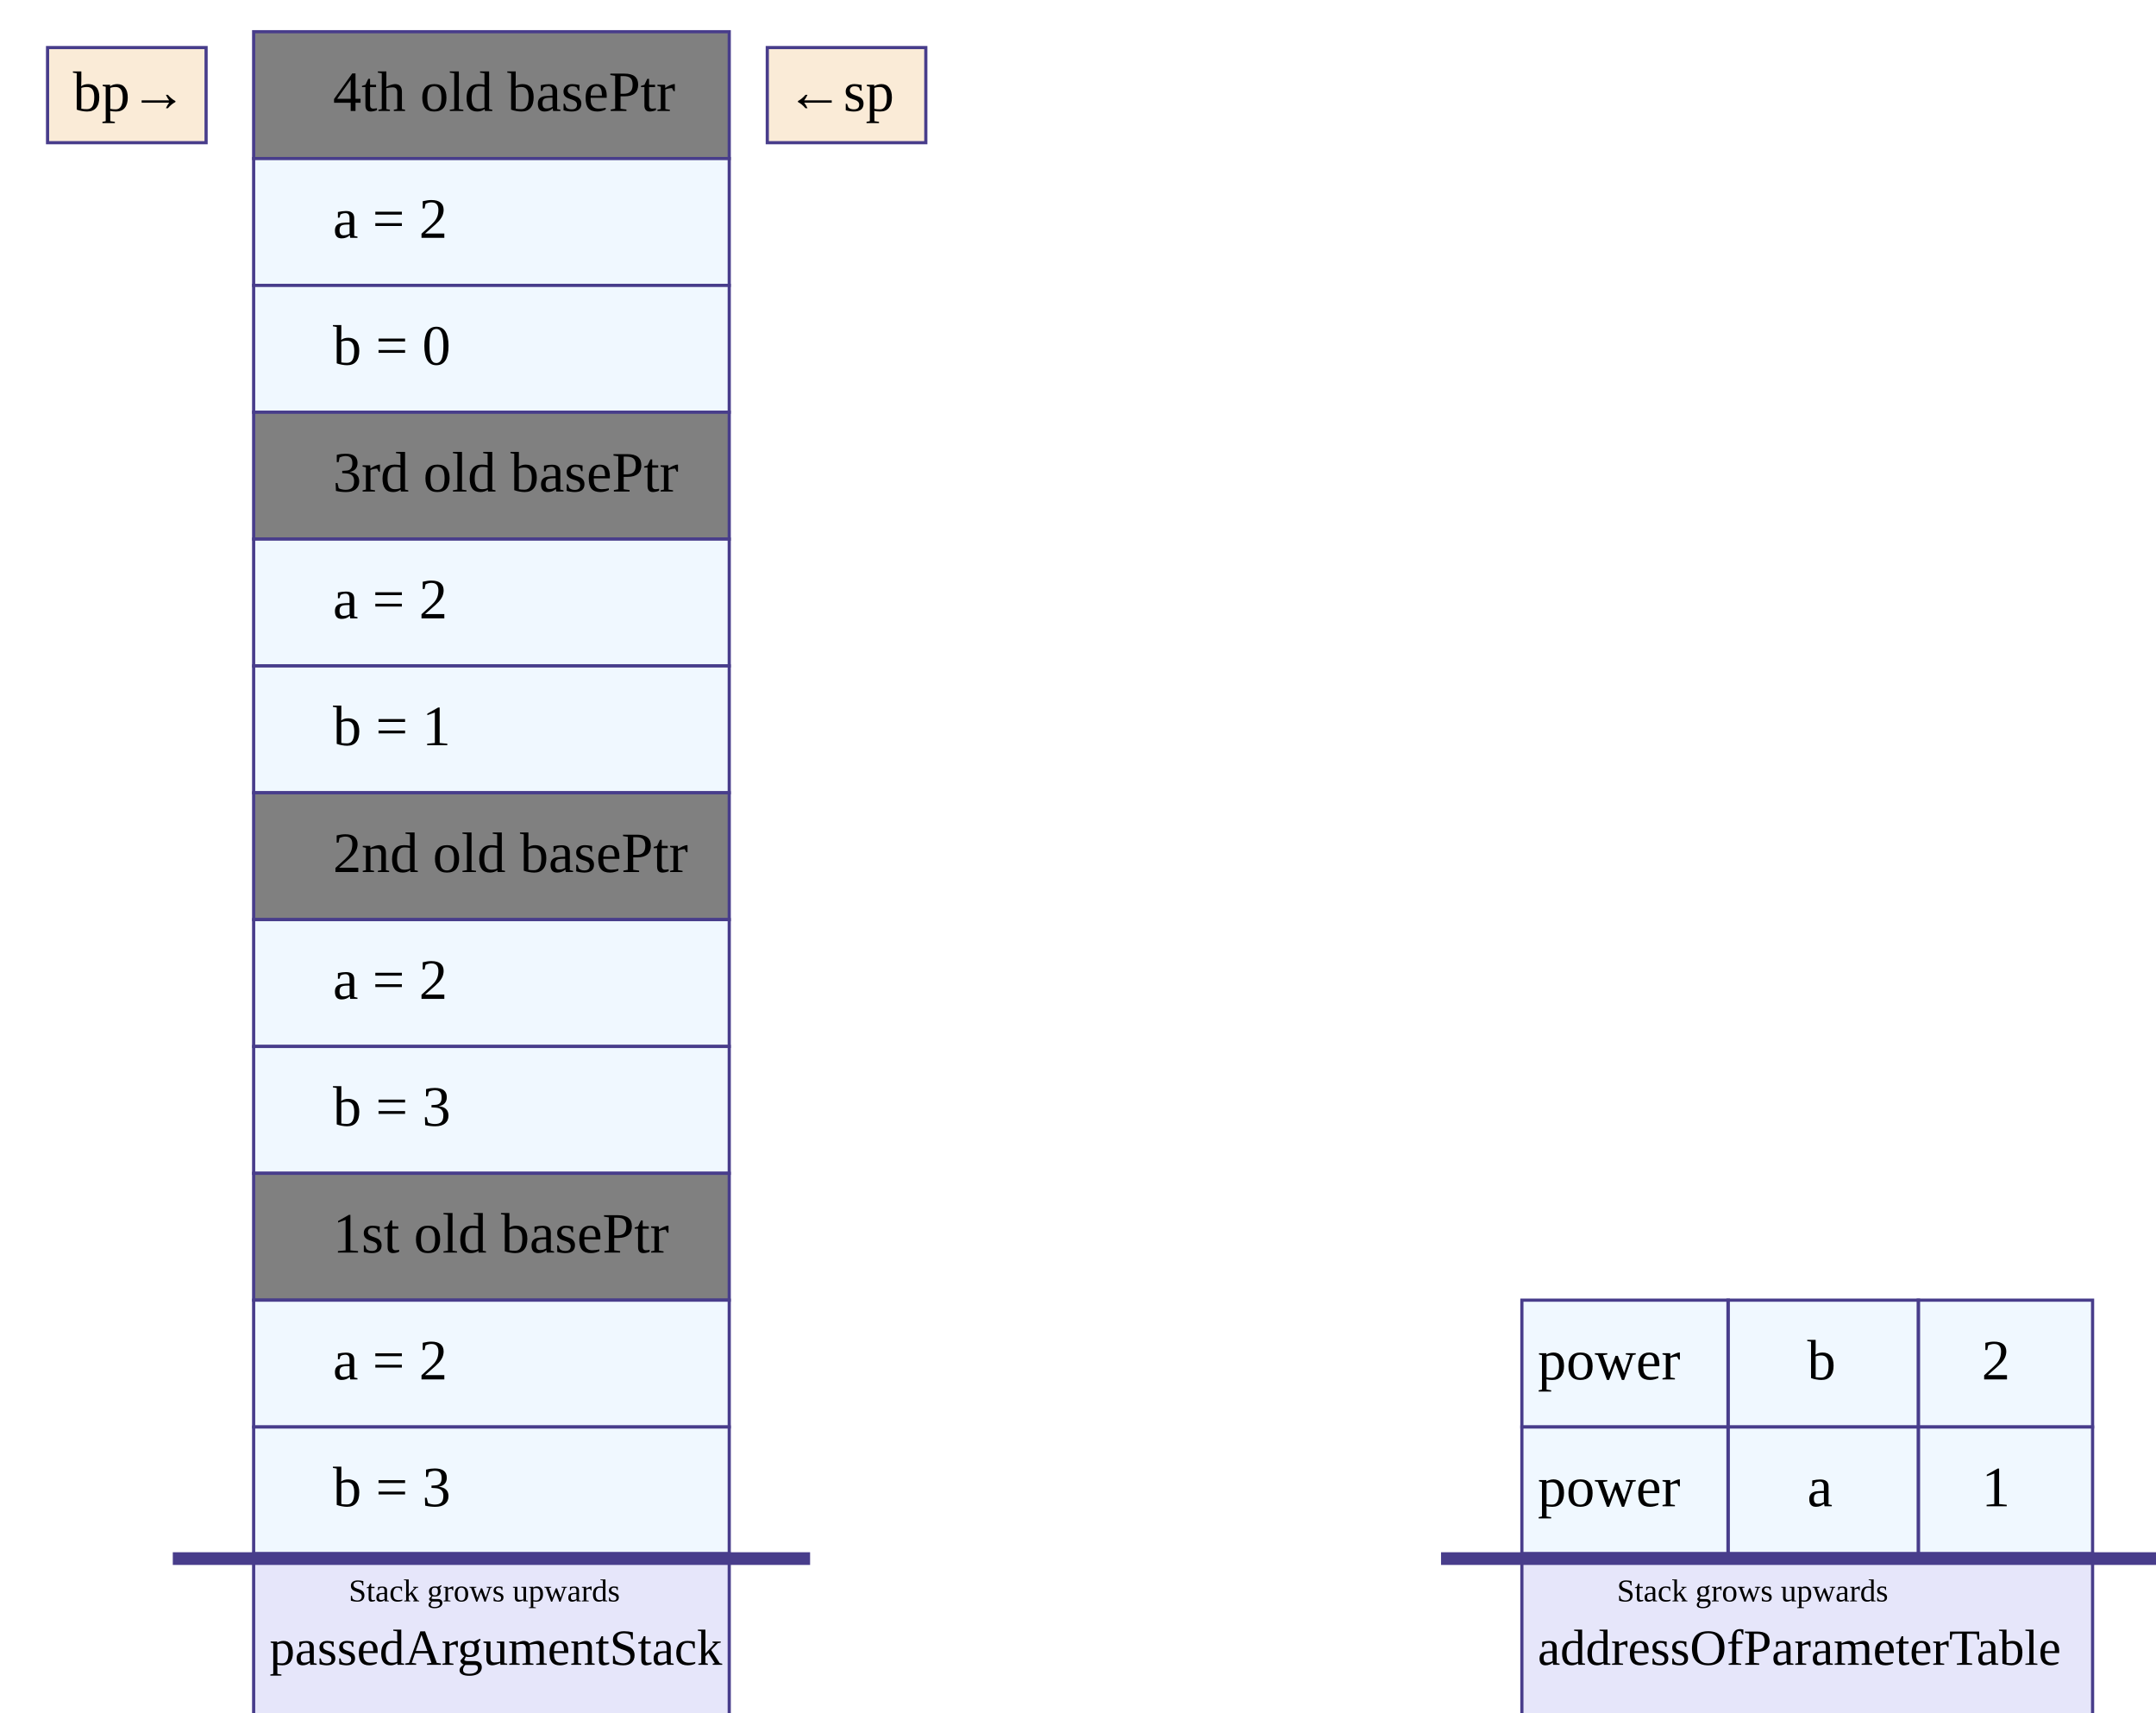
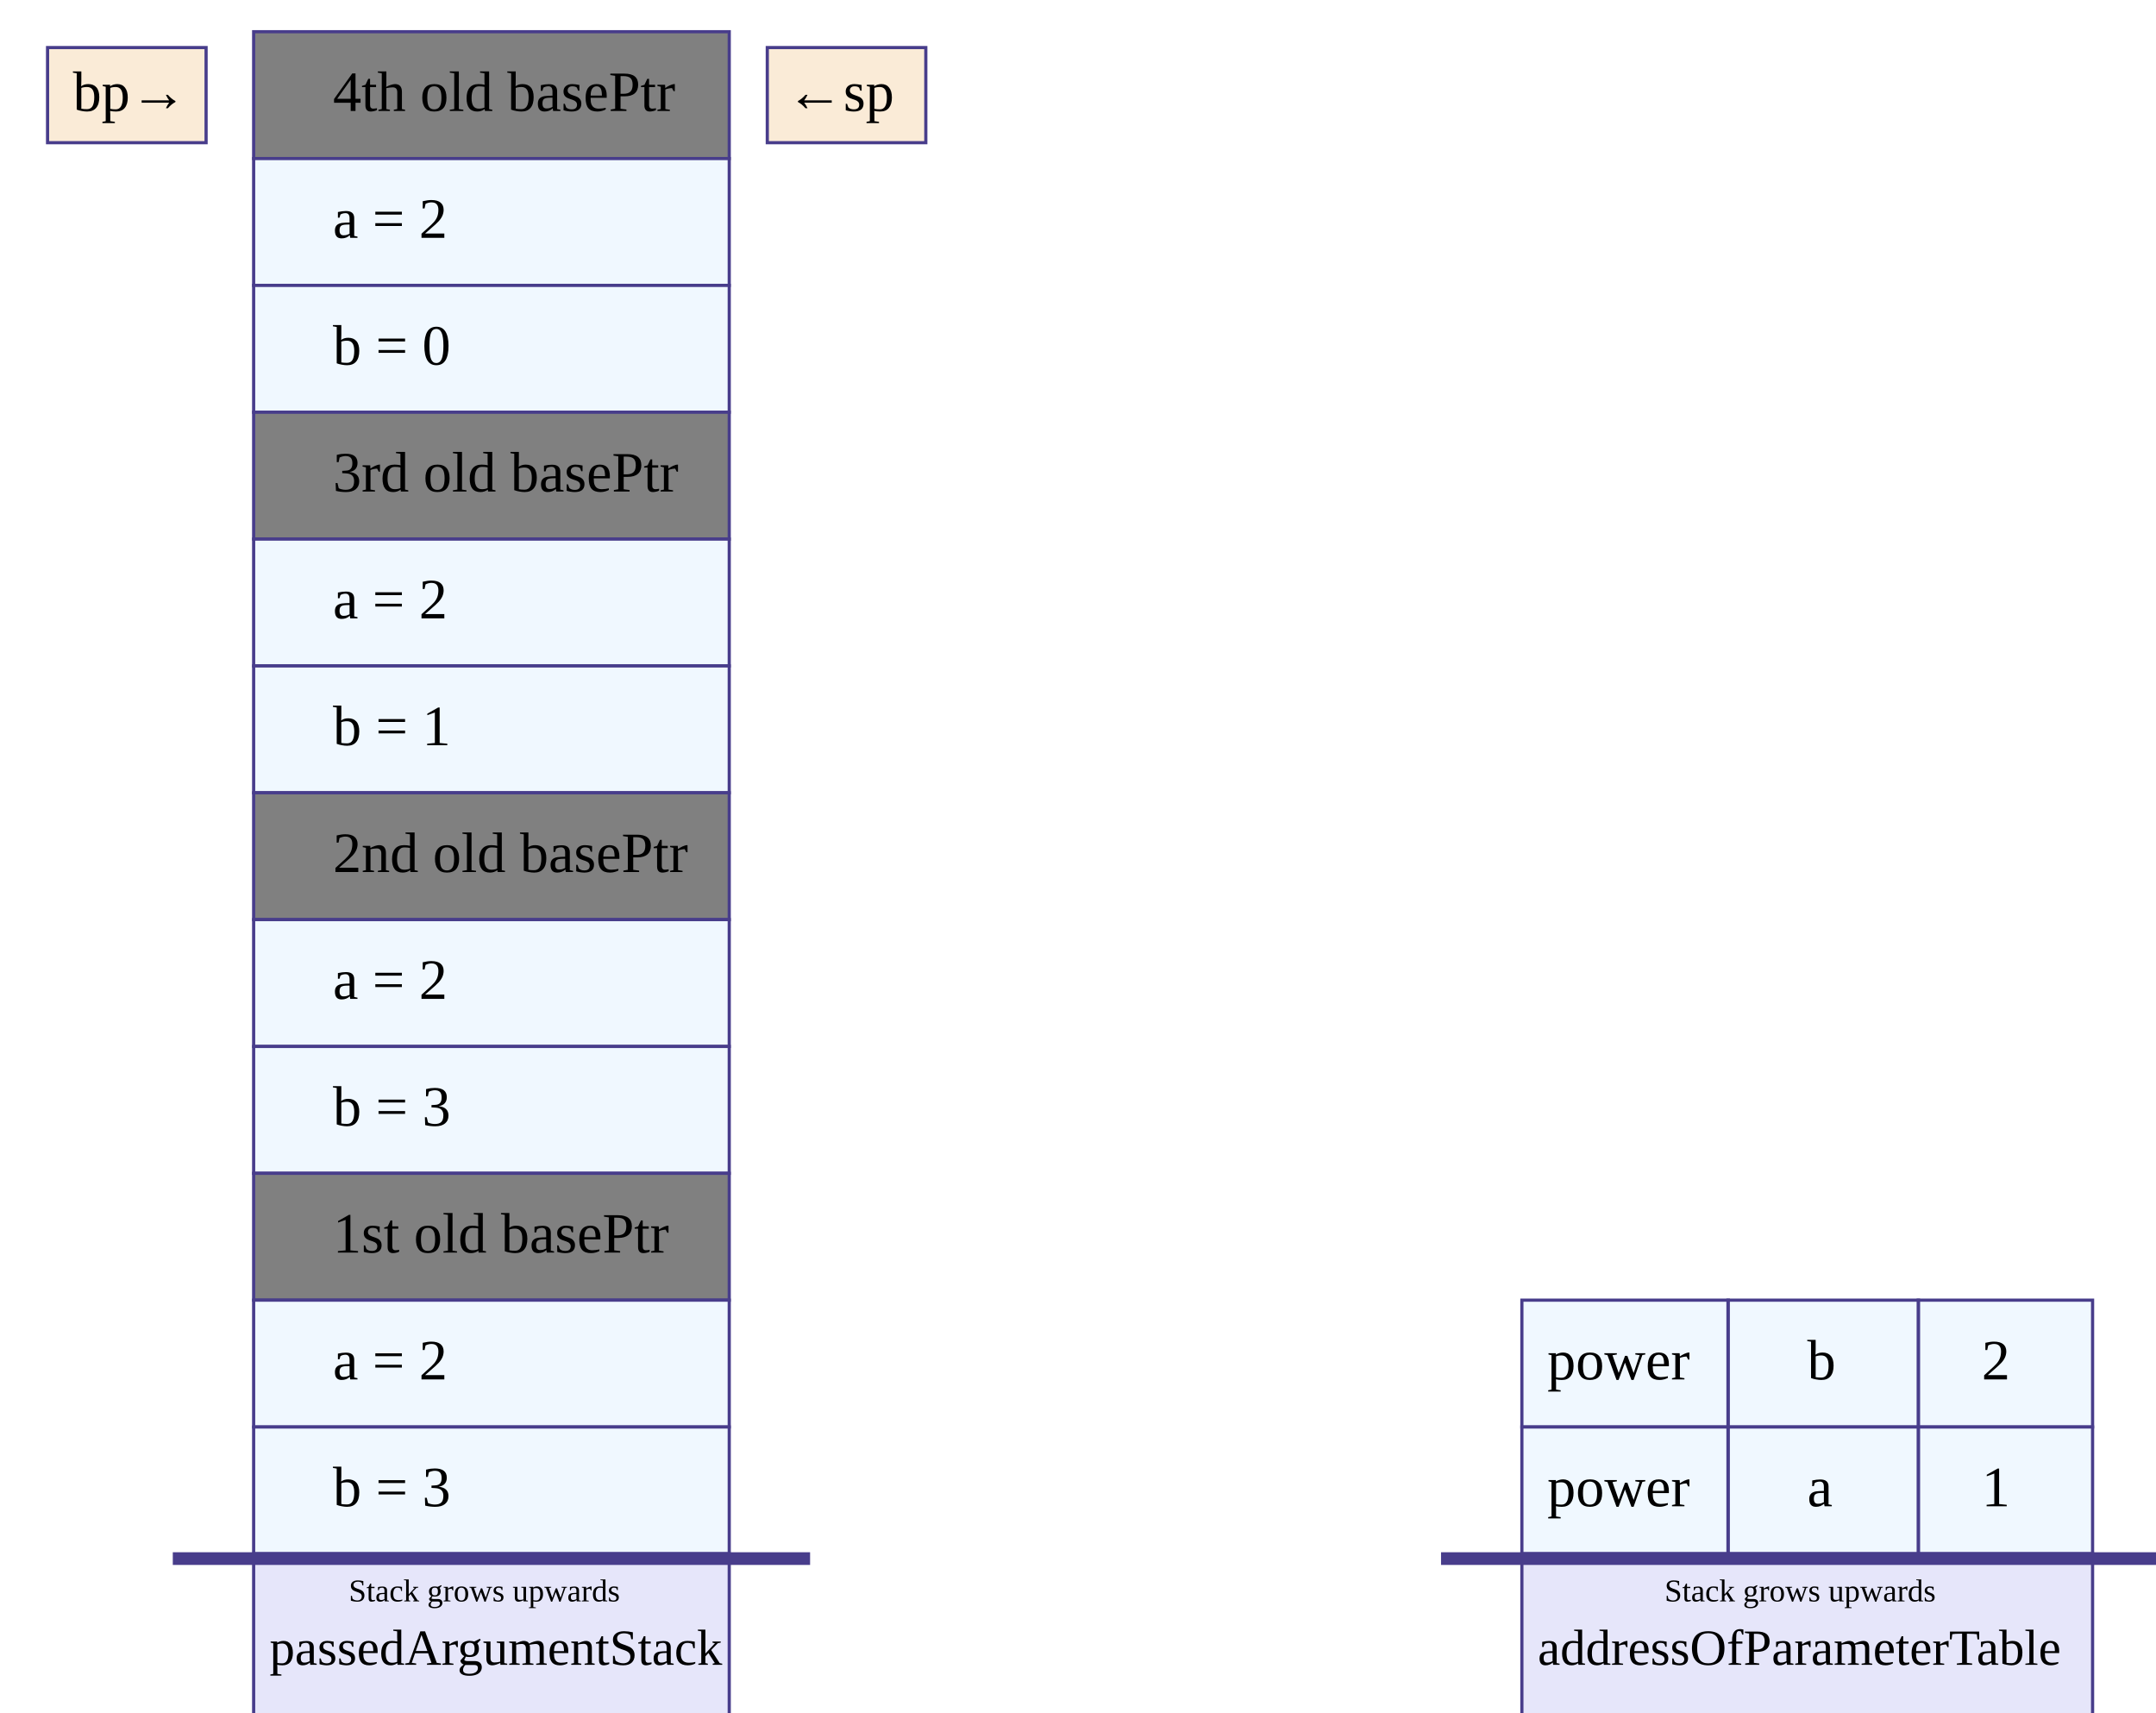
<svg xmlns="http://www.w3.org/2000/svg" width="680" height="540">
-   <rect x="15" y="15" width="50" height="30" stroke="darkslateblue" fill="antiquewhite" />
+   <path stroke="#483d8b" fill="#faebd7" d="M15 15h50v30H15z" />
  <text x="23" y="35" font-size="18">bp→</text>
-   <rect x="242" y="15" width="50" height="30" stroke="darkslateblue" fill="antiquewhite" />
+   <path stroke="#483d8b" fill="#faebd7" d="M242 15h50v30h-50z" />
  <text x="248" y="35" font-size="18">←sp</text>
-   <rect x="80" y="10" width="150" height="40" stroke="darkslateblue" fill="gray" />
+   <path stroke="#483d8b" fill="gray" d="M80 10h150v40H80z" />
  <text x="105" y="35" font-size="18">4th old basePtr</text>
-   <rect x="80" y="50" width="150" height="40" stroke="darkslateblue" fill="aliceblue" />
+   <path stroke="#483d8b" fill="#f0f8ff" d="M80 50h150v40H80z" />
  <text x="105" y="75" font-size="18">a = 2</text>
-   <rect x="80" y="90" width="150" height="40" stroke="darkslateblue" fill="aliceblue" />
+   <path stroke="#483d8b" fill="#f0f8ff" d="M80 90h150v40H80z" />
  <text x="105" y="115" font-size="18">b = 0</text>
-   <rect x="80" y="130" width="150" height="40" stroke="darkslateblue" fill="gray" />
+   <path stroke="#483d8b" fill="gray" d="M80 130h150v40H80z" />
  <text x="105" y="155" font-size="18">3rd old basePtr</text>
-   <rect x="80" y="170" width="150" height="40" stroke="darkslateblue" fill="aliceblue" />
+   <path stroke="#483d8b" fill="#f0f8ff" d="M80 170h150v40H80z" />
  <text x="105" y="195" font-size="18">a = 2</text>
-   <rect x="80" y="210" width="150" height="40" stroke="darkslateblue" fill="aliceblue" />
+   <path stroke="#483d8b" fill="#f0f8ff" d="M80 210h150v40H80z" />
  <text x="105" y="235" font-size="18">b = 1</text>
-   <rect x="80" y="250" width="150" height="40" stroke="darkslateblue" fill="gray" />
+   <path stroke="#483d8b" fill="gray" d="M80 250h150v40H80z" />
  <text x="105" y="275" font-size="18">2nd old basePtr</text>
-   <rect x="80" y="290" width="150" height="40" stroke="darkslateblue" fill="aliceblue" />
+   <path stroke="#483d8b" fill="#f0f8ff" d="M80 290h150v40H80z" />
  <text x="105" y="315" font-size="18">a = 2</text>
-   <rect x="80" y="330" width="150" height="40" stroke="darkslateblue" fill="aliceblue" />
+   <path stroke="#483d8b" fill="#f0f8ff" d="M80 330h150v40H80z" />
  <text x="105" y="355" font-size="18">b = 3</text>
-   <rect x="80" y="370" width="150" height="40" stroke="darkslateblue" fill="gray" />
+   <path stroke="#483d8b" fill="gray" d="M80 370h150v40H80z" />
  <text x="105" y="395" font-size="18">1st old basePtr</text>
-   <rect x="80" y="410" width="150" height="40" stroke="darkslateblue" fill="aliceblue" />
+   <path stroke="#483d8b" fill="#f0f8ff" d="M80 410h150v40H80z" />
  <text x="105" y="435" font-size="18">a = 2</text>
-   <rect x="80" y="450" width="150" height="40" stroke="darkslateblue" fill="aliceblue" />
+   <path stroke="#483d8b" fill="#f0f8ff" d="M80 450h150v40H80z" />
  <text x="105" y="475" font-size="18">b = 3</text>
-   <rect x="80" y="490" width="150" height="80" stroke="darkslateblue" fill="lavender" />
-   <rect x="55" y="490" width="200" height="3" stroke="darkslateblue" fill="darkslateblue" />
+   <path stroke="#483d8b" fill="#e6e6fa" d="M80 490h150v80H80z" />
+   <path stroke="#483d8b" fill="#483d8b" d="M55 490h200v3H55z" />
  <text x="110" y="505" font-size="10">Stack grows upwards</text>
  <text x="85" y="525" font-size="16">passedArgumentStack</text>
-   <rect x="480" y="410" width="180" height="40" stroke="darkslateblue" fill="aliceblue" />
-   <text x="485" y="435" font-size="18">power</text>
+   <path stroke="#483d8b" fill="#f0f8ff" d="M480 410h180v40H480z" />
+   <text x="488" y="435" font-size="18">power</text>
  <text x="570" y="435" font-size="18">b</text>
  <text x="625" y="435" font-size="18">2</text>
-   <rect x="480" y="450" width="180" height="40" stroke="darkslateblue" fill="aliceblue" />
-   <text x="485" y="475" font-size="18">power</text>
+   <path stroke="#483d8b" fill="#f0f8ff" d="M480 450h180v40H480z" />
+   <text x="488" y="475" font-size="18">power</text>
  <text x="570" y="475" font-size="18">a</text>
  <text x="625" y="475" font-size="18">1</text>
-   <rect x="480" y="490" width="180" height="80" stroke="darkslateblue" fill="lavender" />
-   <rect x="455" y="490" width="230" height="3" stroke="darkslateblue" fill="darkslateblue" />
-   <rect x="545" y="410" width="0.1" height="80" stroke="darkslateblue" fill="lavender" />
-   <rect x="605" y="410" width="0.1" height="80" stroke="darkslateblue" fill="lavender" />
-   <text x="510" y="505" font-size="10">Stack grows upwards</text>
+   <path stroke="#483d8b" fill="#e6e6fa" d="M480 490h180v80H480z" />
+   <path stroke="#483d8b" fill="#483d8b" d="M455 490h230v3H455z" />
+   <path stroke="#483d8b" fill="#e6e6fa" d="M545 410h.1v80h-.1zm60 0h.1v80h-.1z" />
+   <text x="525" y="505" font-size="10">Stack grows upwards</text>
  <text x="485" y="525" font-size="16">addressOfParameterTable</text>
</svg>
